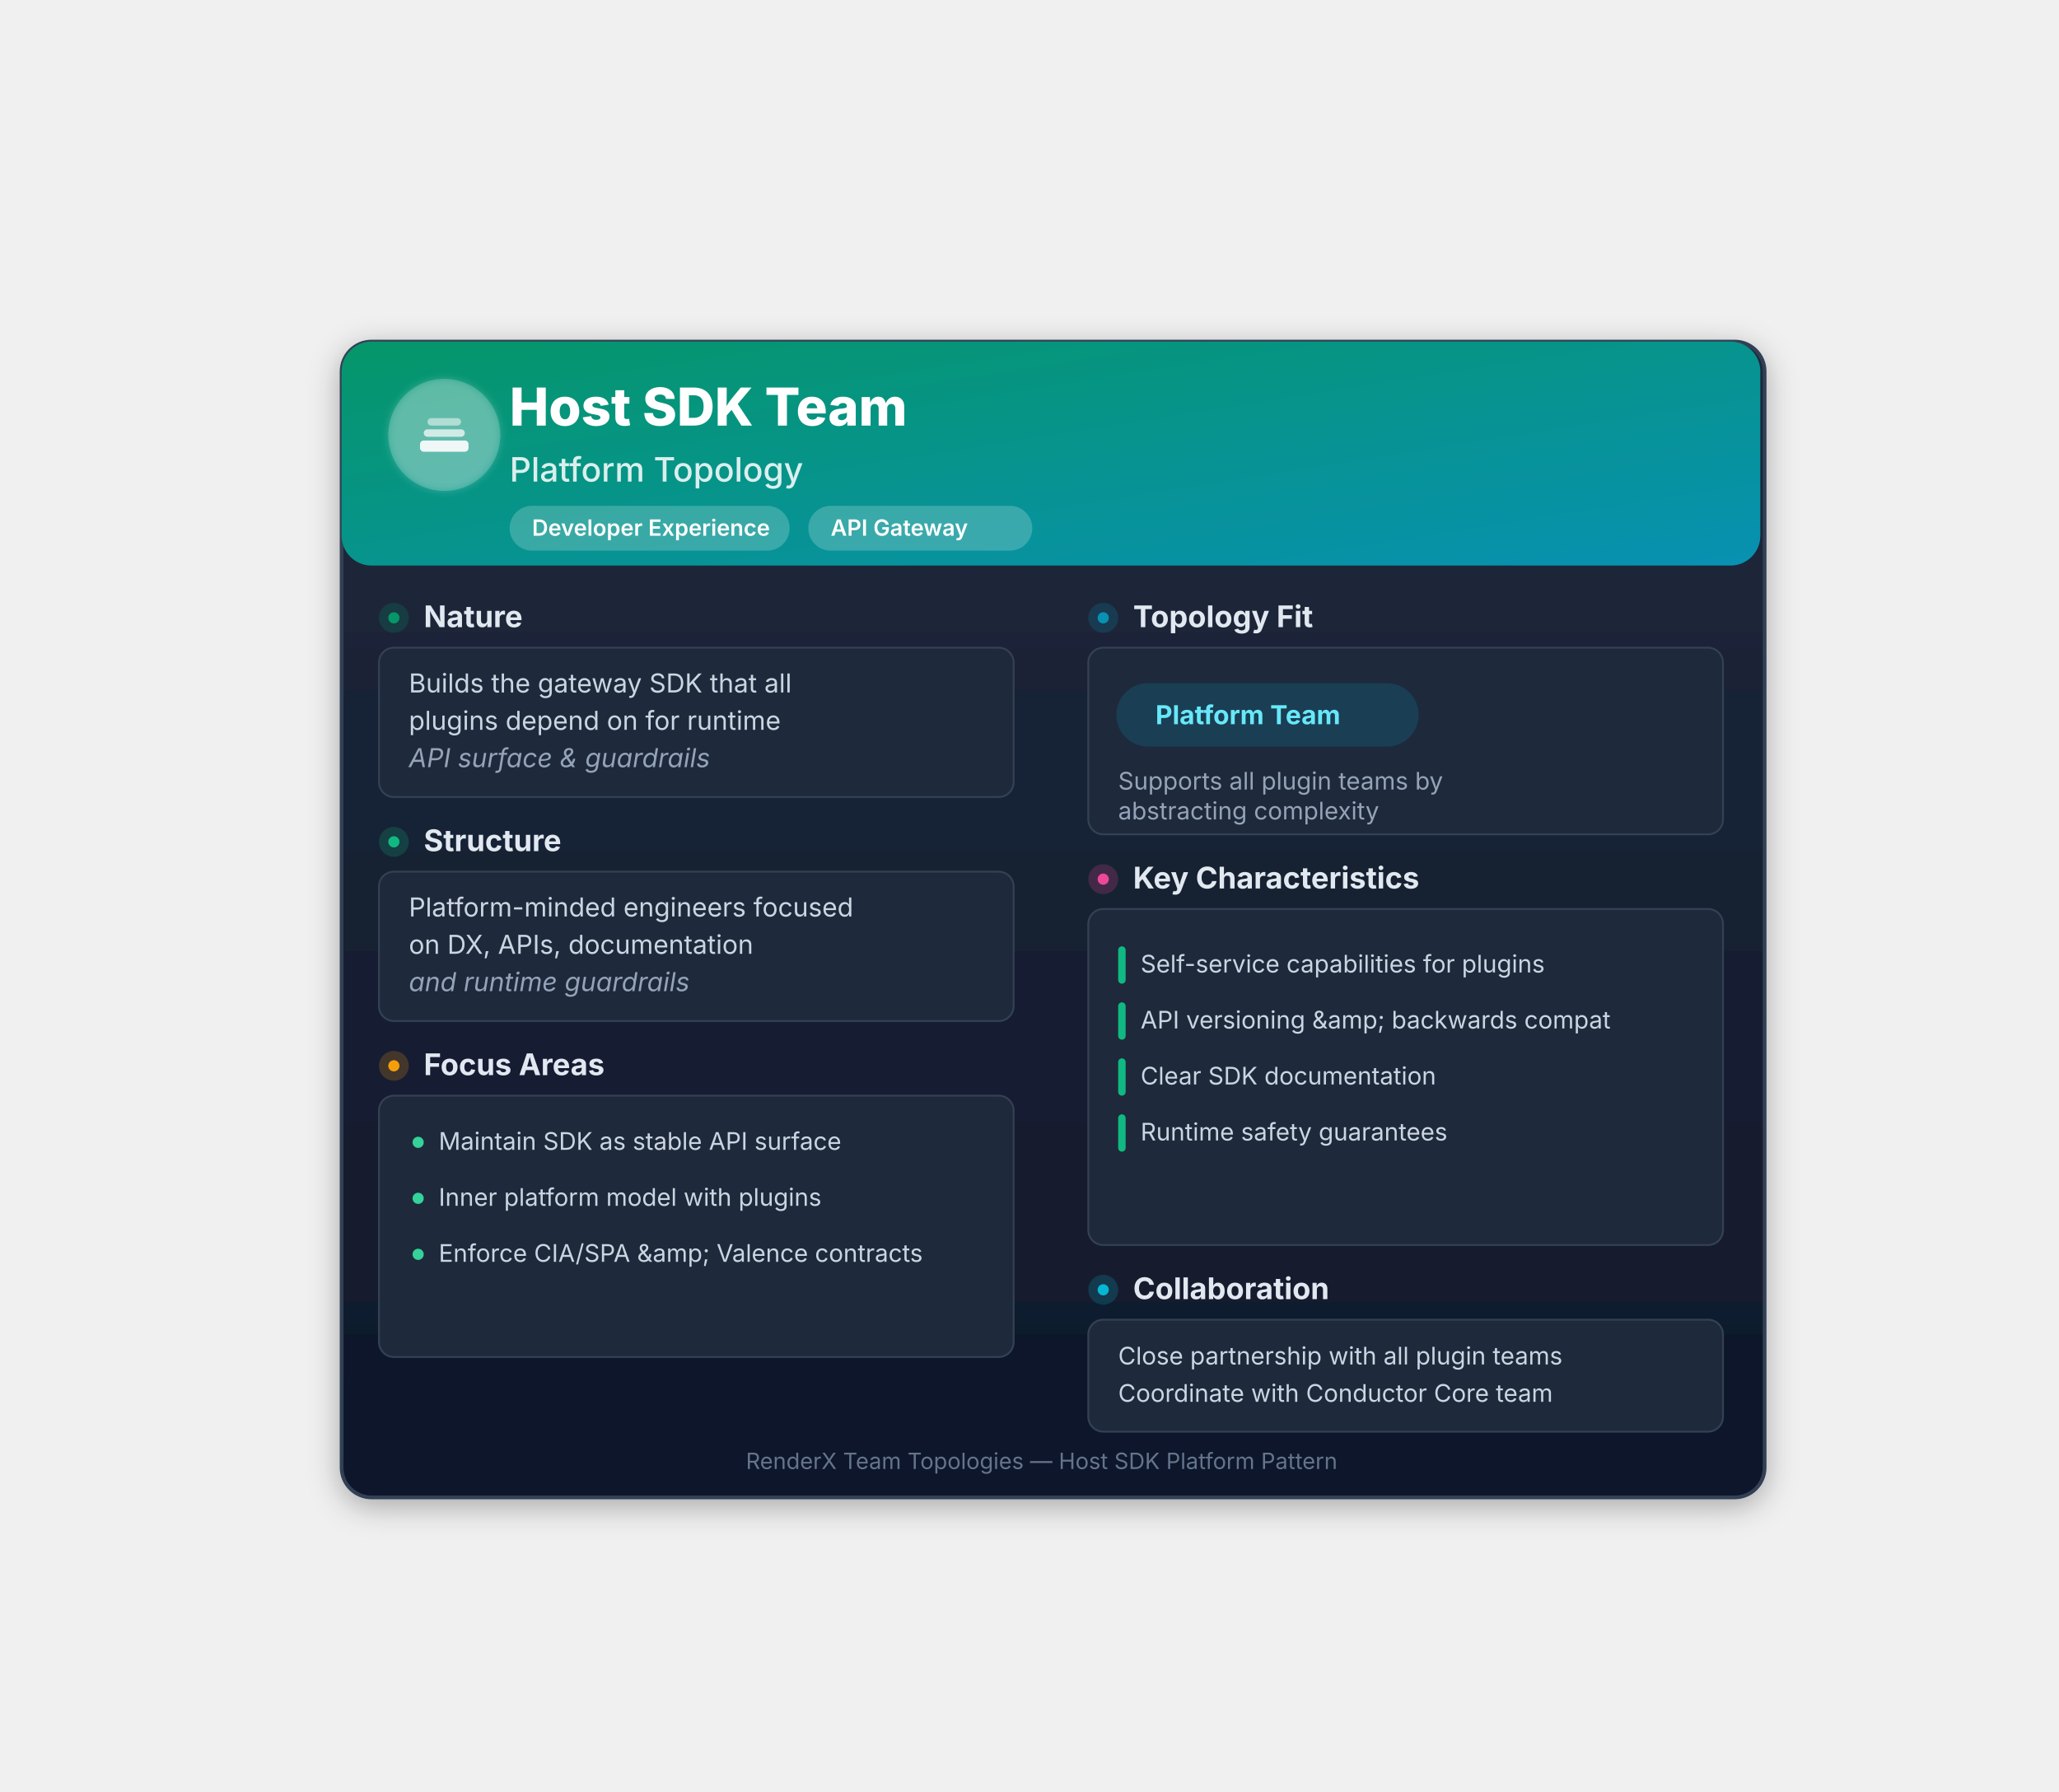
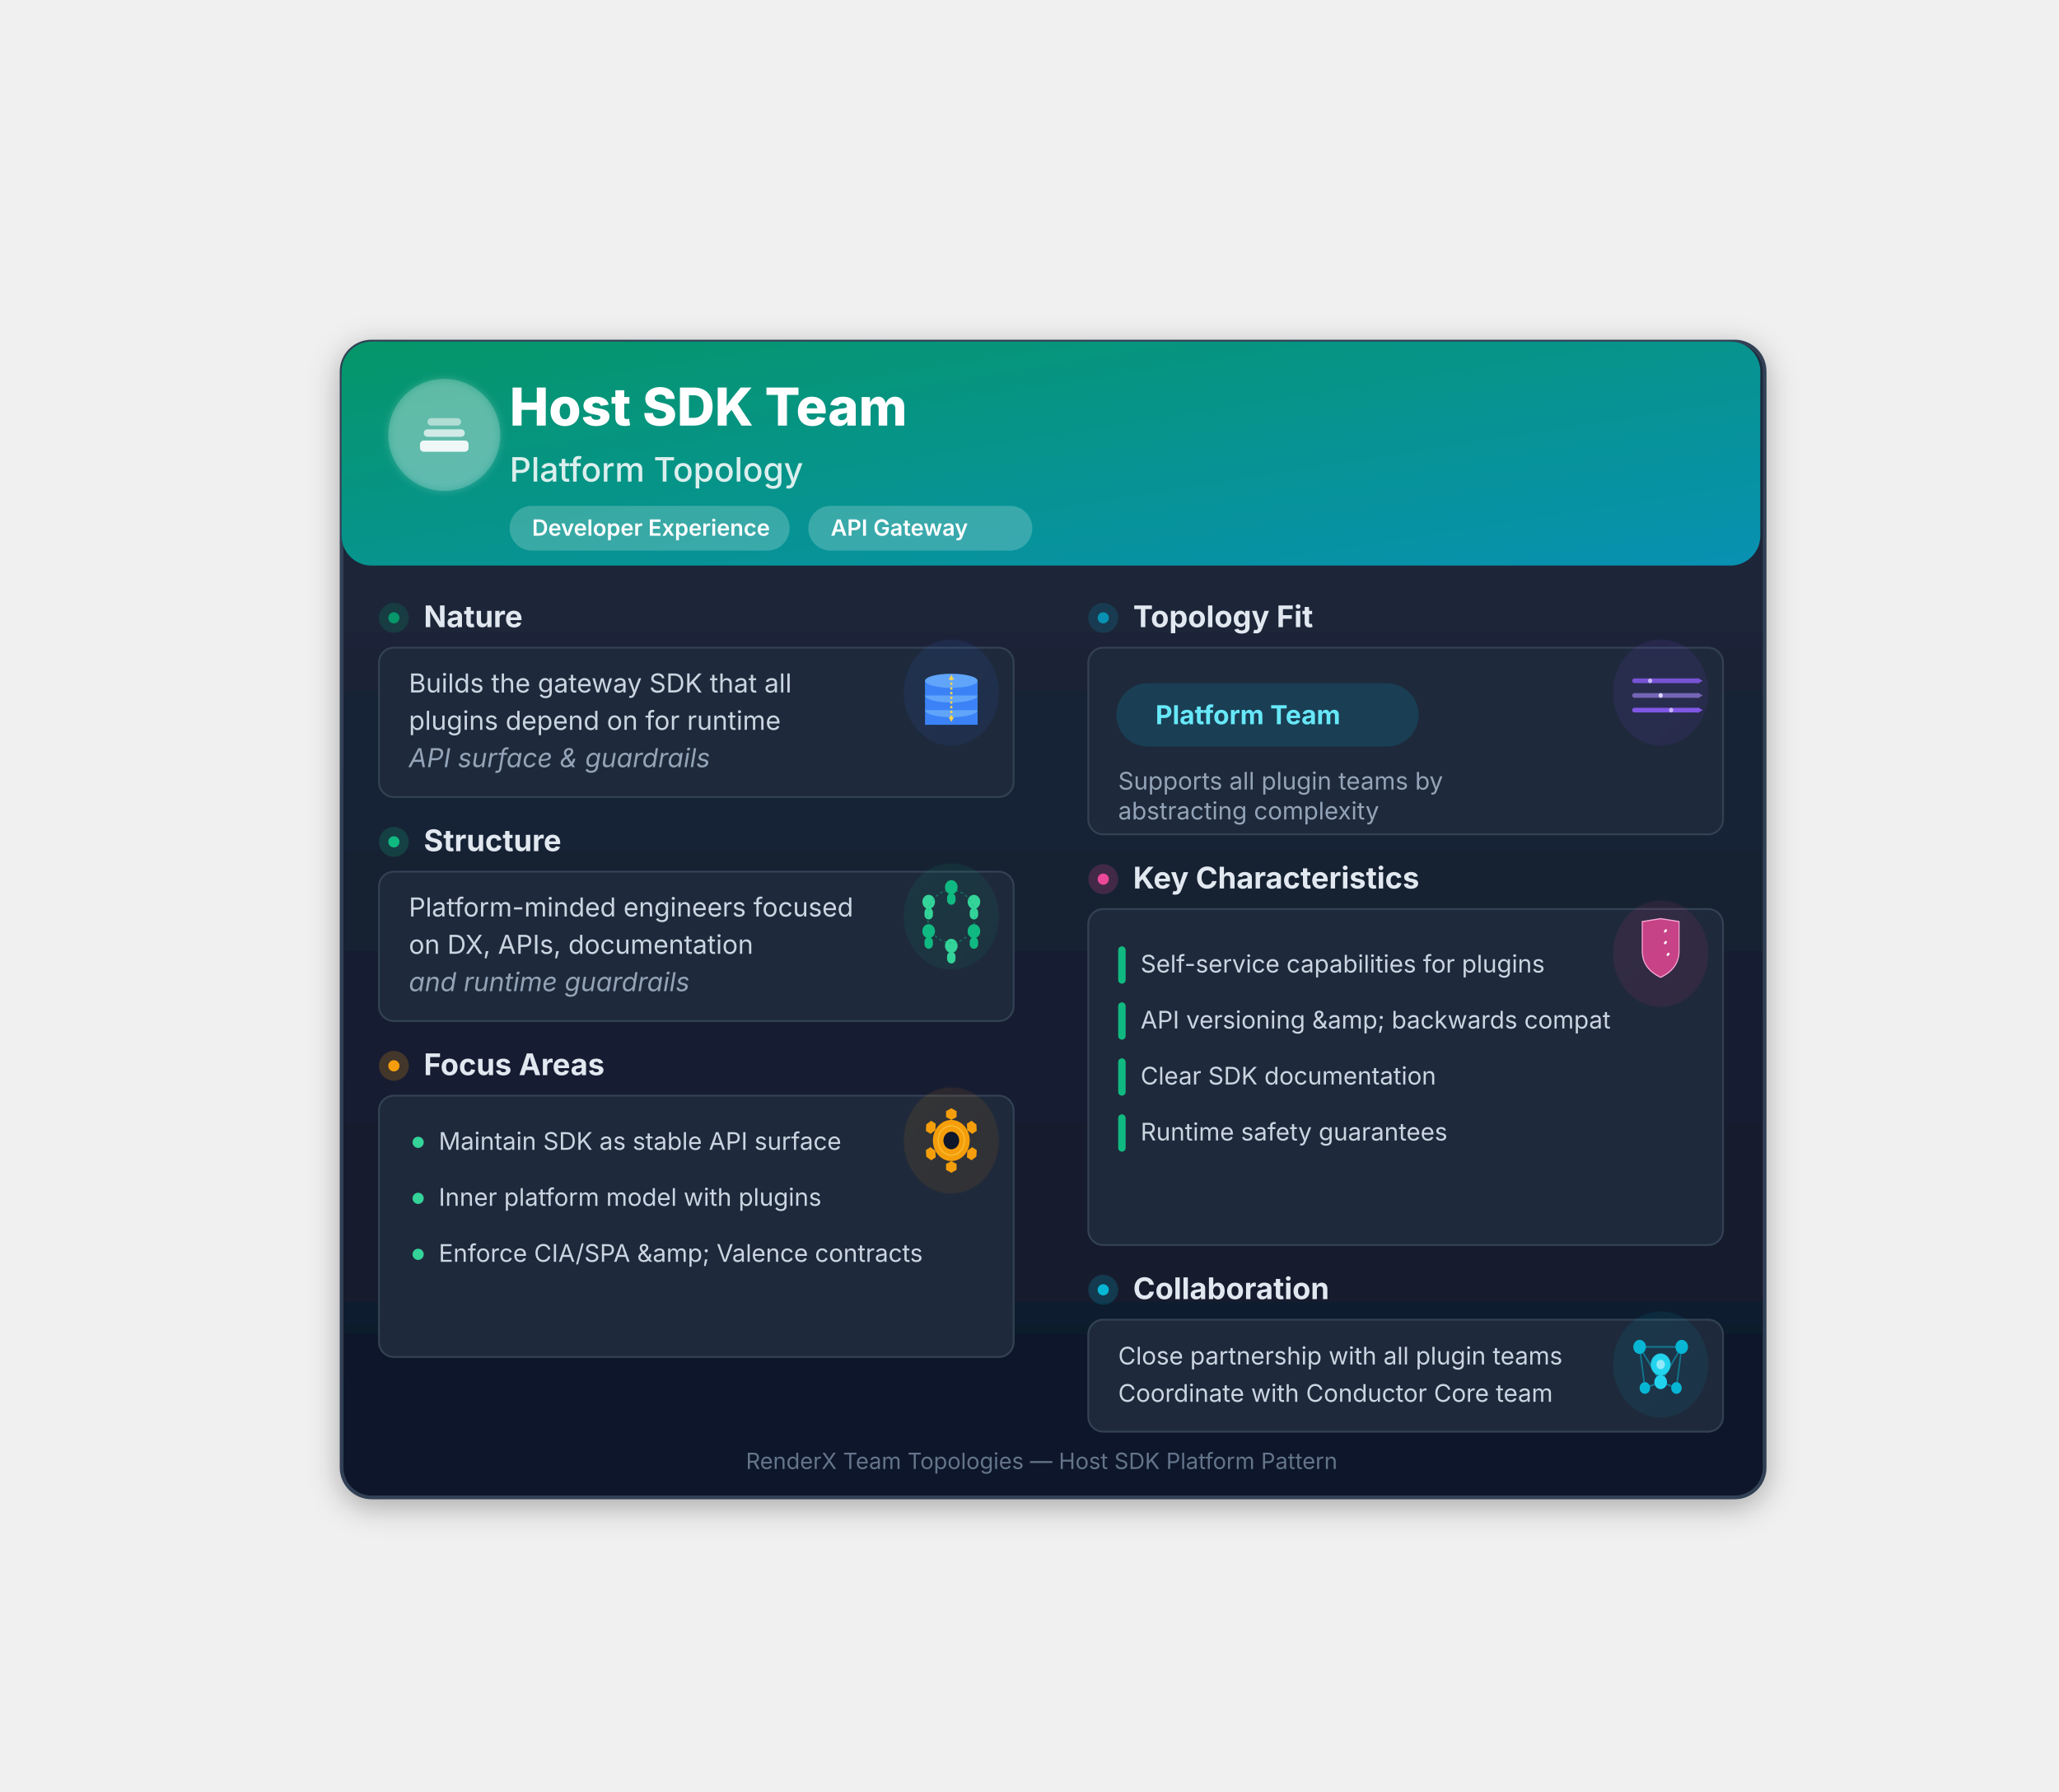
<svg xmlns="http://www.w3.org/2000/svg" viewBox="-163 -163 1103 960" role="img" aria-label="Host SDK Team - Platform Topology">
  <defs>
    <linearGradient id="headerGrad" x1="0%" y1="0%" x2="100%" y2="100%">
      <stop offset="0%" style="stop-color:#059669;stop-opacity:1" />
      <stop offset="100%" style="stop-color:#0891B2;stop-opacity:1" />
    </linearGradient>
    <linearGradient id="cardGrad" x1="0%" y1="0%" x2="0%" y2="100%">
      <stop offset="0%" style="stop-color:#1E293B;stop-opacity:1" />
      <stop offset="100%" style="stop-color:#0F172A;stop-opacity:1" />
    </linearGradient>
    <filter id="cardShadow" x="-20%" y="-20%" width="140%" height="140%">
      <feGaussianBlur in="SourceAlpha" stdDeviation="8" />
      <feOffset dx="0" dy="4" result="offsetblur" />
      <feComponentTransfer>
        <feFuncA type="linear" slope="0.3" />
      </feComponentTransfer>
      <feMerge>
        <feMergeNode />
        <feMergeNode in="SourceGraphic" />
      </feMerge>
    </filter>
    <filter id="glow">
      <feGaussianBlur stdDeviation="2" result="coloredBlur" />
      <feMerge>
        <feMergeNode in="coloredBlur" />
        <feMergeNode in="SourceGraphic" />
      </feMerge>
    </filter>
+     <linearGradient id="blueGrad" x1="0%" y1="0%" x2="100%" y2="100%">
+       <stop offset="0%" style="stop-color:#3B82F6" />
+       <stop offset="100%" style="stop-color:#2563EB" />
+     </linearGradient>
+     <linearGradient id="greenGrad" x1="0%" y1="0%" x2="100%" y2="100%">
+       <stop offset="0%" style="stop-color:#10B981" />
+       <stop offset="100%" style="stop-color:#059669" />
+     </linearGradient>
+     <linearGradient id="orangeGrad" x1="0%" y1="0%" x2="100%" y2="100%">
+       <stop offset="0%" style="stop-color:#F59E0B" />
+       <stop offset="100%" style="stop-color:#D97706" />
+     </linearGradient>
+     <linearGradient id="purpleGrad" x1="0%" y1="0%" x2="100%" y2="100%">
+       <stop offset="0%" style="stop-color:#8B5CF6" />
+       <stop offset="100%" style="stop-color:#7C3AED" />
+     </linearGradient>
+     <linearGradient id="pinkGrad" x1="0%" y1="0%" x2="100%" y2="100%">
+       <stop offset="0%" style="stop-color:#EC4899" />
+       <stop offset="100%" style="stop-color:#DB2777" />
+     </linearGradient>
+     <linearGradient id="cyanGrad" x1="0%" y1="0%" x2="100%" y2="100%">
+       <stop offset="0%" style="stop-color:#06B6D4" />
+       <stop offset="100%" style="stop-color:#0891B2" />
+     </linearGradient>
  </defs>
  <g filter="url(#cardShadow)">
    <rect x="20" y="20" width="762.304" height="619.224" rx="16" fill="url(#cardGrad)" stroke="#334155" stroke-width="2" />
  </g>
  <rect x="20" y="20" width="760" height="120" rx="16" fill="url(#headerGrad)" />
  <g transform="translate(50, 45)">
    <circle cx="25" cy="25" r="30" fill="rgba(255,255,255,0.2)" filter="url(#glow)" />
    <rect x="12" y="28" width="26" height="6" rx="2" fill="white" opacity="0.9" />
    <rect x="14" y="22" width="22" height="4" rx="2" fill="white" opacity="0.7" />
    <rect x="16" y="16" width="18" height="4" rx="2" fill="white" opacity="0.5" />
  </g>
  <text x="110" y="65" font-family="Inter, system-ui, sans-serif" font-size="28" font-weight="800" fill="white">
    Host SDK Team
  </text>
  <text x="110" y="95" font-family="Inter, system-ui, sans-serif" font-size="18" font-weight="500" fill="rgba(255,255,255,0.85)">
    Platform Topology
  </text>
  <g transform="translate(110, 108)">
    <rect width="150" height="24" rx="12" fill="rgba(255,255,255,0.2)" />
    <text x="12" y="16" font-family="Inter" font-size="12" font-weight="600" fill="white">Developer Experience</text>
  </g>
  <g transform="translate(270, 108)">
    <rect width="120" height="24" rx="12" fill="rgba(255,255,255,0.2)" />
    <text x="12" y="16" font-family="Inter" font-size="12" font-weight="600" fill="white">API Gateway</text>
  </g>
  <g transform="translate(40, 160)">
    <g>
      <g>
        <circle cx="8" cy="8" r="8" fill="#059669" opacity="0.2" />
        <circle cx="8" cy="8" r="3" fill="#059669" />
        <text x="24" y="13" font-family="Inter" font-size="16" font-weight="700" fill="#E2E8F0">Nature</text>
      </g>
      <rect x="0" y="24" width="340" height="80" rx="8" fill="#1E293B" stroke="#334155" stroke-width="1" />
      <text x="16" y="48" font-family="Inter" font-size="14" fill="#CBD5E1">
        <tspan x="16" dy="0">Builds the gateway SDK that all</tspan>
        <tspan x="16" dy="20">plugins depend on for runtime</tspan>
        <tspan x="16" dy="20" font-style="italic" fill="#94A3B8">API surface &amp; guardrails</tspan>
      </text>
    </g>
    <g transform="translate(0, 120)">
      <g>
        <circle cx="8" cy="8" r="8" fill="#10B981" opacity="0.2" />
        <circle cx="8" cy="8" r="3" fill="#10B981" />
        <text x="24" y="13" font-family="Inter" font-size="16" font-weight="700" fill="#E2E8F0">Structure</text>
      </g>
      <rect x="0" y="24" width="340" height="80" rx="8" fill="#1E293B" stroke="#334155" stroke-width="1" />
      <text x="16" y="48" font-family="Inter" font-size="14" fill="#CBD5E1">
        <tspan x="16" dy="0">Platform-minded engineers focused</tspan>
        <tspan x="16" dy="20">on DX, APIs, documentation</tspan>
        <tspan x="16" dy="20" font-style="italic" fill="#94A3B8">and runtime guardrails</tspan>
      </text>
    </g>
    <g transform="translate(0, 240)">
      <g>
        <circle cx="8" cy="8" r="8" fill="#F59E0B" opacity="0.2" />
        <circle cx="8" cy="8" r="3" fill="#F59E0B" />
        <text x="24" y="13" font-family="Inter" font-size="16" font-weight="700" fill="#E2E8F0">Focus Areas</text>
      </g>
      <rect x="0" y="24" width="340" height="140" rx="8" fill="#1E293B" stroke="#334155" stroke-width="1" />
      <g transform="translate(16, 44)">
        <circle cx="5" cy="5" r="3" fill="#34D399" />
        <text x="16" y="9" font-family="Inter" font-size="13" fill="#CBD5E1">
          Maintain SDK as stable API surface
        </text>
      </g>
      <g transform="translate(16, 74)">
        <circle cx="5" cy="5" r="3" fill="#34D399" />
        <text x="16" y="9" font-family="Inter" font-size="13" fill="#CBD5E1">
          Inner platform model with plugins
        </text>
      </g>
      <g transform="translate(16, 104)">
        <circle cx="5" cy="5" r="3" fill="#34D399" />
        <text x="16" y="9" font-family="Inter" font-size="13" fill="#CBD5E1">
          Enforce CIA/SPA &amp;amp; Valence contracts
        </text>
      </g>
    </g>
    <g transform="translate(380, 0)">
      <g>
        <circle cx="8" cy="8" r="8" fill="#0891B2" opacity="0.2" />
        <circle cx="8" cy="8" r="3" fill="#0891B2" />
        <text x="24" y="13" font-family="Inter" font-size="16" font-weight="700" fill="#E2E8F0">Topology Fit</text>
      </g>
      <rect x="0" y="24" width="340" height="100" rx="8" fill="#1E293B" stroke="#334155" stroke-width="1" />
      <g transform="translate(16, 44)">
        <rect width="160" height="32" rx="16" fill="#0891B2" opacity="0.2" stroke="#0891B2" stroke-width="2" />
        <text x="20" y="21" font-family="Inter" font-size="14" font-weight="700" fill="#67E8F9">
          Platform Team
        </text>
      </g>
      <text x="16" y="100" font-family="Inter" font-size="13" fill="#94A3B8">
        Supports all plugin teams by
      </text>
      <text x="16" y="116" font-family="Inter" font-size="13" fill="#94A3B8">
        abstracting complexity
      </text>
    </g>
    <g transform="translate(380, 140)">
      <g>
        <circle cx="8" cy="8" r="8" fill="#EC4899" opacity="0.2" />
        <circle cx="8" cy="8" r="3" fill="#EC4899" />
        <text x="24" y="13" font-family="Inter" font-size="16" font-weight="700" fill="#E2E8F0">Key Characteristics</text>
      </g>
      <rect x="0" y="24" width="340" height="180" rx="8" fill="#1E293B" stroke="#334155" stroke-width="1" />
      <g transform="translate(16, 44)">
        <rect x="0" y="0" width="4" height="20" rx="2" fill="#10B981" />
        <text x="12" y="14" font-family="Inter" font-size="13" fill="#CBD5E1">
          Self-service capabilities for plugins
        </text>
      </g>
      <g transform="translate(16, 74)">
        <rect x="0" y="0" width="4" height="20" rx="2" fill="#10B981" />
        <text x="12" y="14" font-family="Inter" font-size="13" fill="#CBD5E1">
          API versioning &amp;amp; backwards compat
        </text>
      </g>
      <g transform="translate(16, 104)">
        <rect x="0" y="0" width="4" height="20" rx="2" fill="#10B981" />
        <text x="12" y="14" font-family="Inter" font-size="13" fill="#CBD5E1">
          Clear SDK documentation
        </text>
      </g>
      <g transform="translate(16, 134)">
        <rect x="0" y="0" width="4" height="20" rx="2" fill="#10B981" />
        <text x="12" y="14" font-family="Inter" font-size="13" fill="#CBD5E1">
          Runtime safety guarantees
        </text>
      </g>
    </g>
    <g transform="translate(380, 360)">
      <g>
        <circle cx="8" cy="8" r="8" fill="#06B6D4" opacity="0.2" />
        <circle cx="8" cy="8" r="3" fill="#06B6D4" />
        <text x="24" y="13" font-family="Inter" font-size="16" font-weight="700" fill="#E2E8F0">Collaboration</text>
      </g>
      <rect x="0" y="24" width="340" height="60" rx="8" fill="#1E293B" stroke="#334155" stroke-width="1" />
      <text x="16" y="48" font-family="Inter" font-size="13" fill="#CBD5E1">
        <tspan x="16" dy="0">Close partnership with all plugin teams</tspan>
        <tspan x="16" dy="20">Coordinate with Conductor Core team</tspan>
      </text>
    </g>
  </g>
  <g transform="translate(20, 560)">
    <text x="380" y="38" text-anchor="middle" font-family="Inter" font-size="12" fill="#64748B" transform="translate(-5, 26)">
      RenderX Team Topologies — Host SDK Platform Pattern
    </text>
  </g>
+   <g data-asset-id="nature-icon" data-asset-name="nature-icon.svg" transform="translate(318.44, 176.58) scale(0.2817309, 0.3143795)" opacity="1">
+     <circle cx="100" cy="100" r="90" fill="url(#blueGrad)" opacity="0.1" filter="url(#glow)">
+       <animate attributeName="opacity" values="0.1;0.2;0.1" dur="3s" repeatCount="indefinite" />
+     </circle>
+     <g transform="translate(40, 50)">
+       <ellipse cx="60" cy="90" rx="50" ry="12" fill="#3B82F6" opacity="0.8">
+         <animate attributeName="opacity" values="0.8;0.95;0.8" dur="3s" repeatCount="indefinite" />
+       </ellipse>
+       <rect x="10" y="80" width="100" height="25" fill="#3B82F6" />
+       <ellipse cx="60" cy="80" rx="50" ry="12" fill="#60A5FA" />
+       <ellipse cx="60" cy="65" rx="50" ry="12" fill="#3B82F6" opacity="0.8">
+         <animate attributeName="opacity" values="0.8;0.95;0.8" dur="3s" begin="0.5s" repeatCount="indefinite" />
+       </ellipse>
+       <rect x="10" y="55" width="100" height="25" fill="#3B82F6" />
+       <ellipse cx="60" cy="55" rx="50" ry="12" fill="#60A5FA" />
+       <ellipse cx="60" cy="40" rx="50" ry="12" fill="#3B82F6" opacity="0.8">
+         <animate attributeName="opacity" values="0.8;0.95;0.8" dur="3s" begin="1s" repeatCount="indefinite" />
+       </ellipse>
+       <rect x="10" y="30" width="100" height="25" fill="#3B82F6" />
+       <ellipse cx="60" cy="30" rx="50" ry="12" fill="#60A5FA" />
+       <line x1="60" y1="25" x2="60" y2="95" stroke="#FCD34D" stroke-width="4" stroke-dasharray="4,4">
+         <animate attributeName="stroke-dashoffset" from="0" to="8" dur="1s" repeatCount="indefinite" />
+       </line>
+       <polygon points="60,20 55,28 65,28" fill="#FCD34D">
+         <animate attributeName="opacity" values="1;0.5;1" dur="2s" repeatCount="indefinite" />
+       </polygon>
+       <polygon points="60,100 55,92 65,92" fill="#FCD34D">
+         <animate attributeName="opacity" values="1;0.5;1" dur="2s" repeatCount="indefinite" />
+       </polygon>
+     </g>
+   </g>
+   <g data-asset-id="structure-icon" data-asset-name="structure-icon.svg" transform="translate(318.44, 296.58) scale(0.2817309, 0.3143795)" opacity="1">
+     <circle cx="100" cy="100" r="90" fill="url(#greenGrad)" opacity="0.1" filter="url(#glow)">
+       <animate attributeName="opacity" values="0.1;0.2;0.1" dur="3s" repeatCount="indefinite" />
+     </circle>
+     <g transform="translate(100, 100)">
+       <g transform="translate(0, -50)">
+         <circle cx="0" cy="0" r="12" fill="#10B981">
+           <animate attributeName="r" values="12;14;12" dur="2s" repeatCount="indefinite" />
+         </circle>
+         <rect x="-8" y="10" width="16" height="20" rx="8" fill="#10B981" />
+       </g>
+       <g transform="translate(43, -25)">
+         <circle cx="0" cy="0" r="12" fill="#34D399">
+           <animate attributeName="r" values="12;14;12" dur="2s" begin="0.3s" repeatCount="indefinite" />
+         </circle>
+         <rect x="-8" y="10" width="16" height="20" rx="8" fill="#34D399" />
+       </g>
+       <g transform="translate(43, 25)">
+         <circle cx="0" cy="0" r="12" fill="#10B981">
+           <animate attributeName="r" values="12;14;12" dur="2s" begin="0.6s" repeatCount="indefinite" />
+         </circle>
+         <rect x="-8" y="10" width="16" height="20" rx="8" fill="#10B981" />
+       </g>
+       <g transform="translate(0, 50)">
+         <circle cx="0" cy="0" r="12" fill="#34D399">
+           <animate attributeName="r" values="12;14;12" dur="2s" begin="0.9s" repeatCount="indefinite" />
+         </circle>
+         <rect x="-8" y="10" width="16" height="20" rx="8" fill="#34D399" />
+       </g>
+       <g transform="translate(-43, 25)">
+         <circle cx="0" cy="0" r="12" fill="#10B981">
+           <animate attributeName="r" values="12;14;12" dur="2s" begin="1.2s" repeatCount="indefinite" />
+         </circle>
+         <rect x="-8" y="10" width="16" height="20" rx="8" fill="#10B981" />
+       </g>
+       <g transform="translate(-43, -25)">
+         <circle cx="0" cy="0" r="12" fill="#34D399">
+           <animate attributeName="r" values="12;14;12" dur="2s" begin="1.5s" repeatCount="indefinite" />
+         </circle>
+         <rect x="-8" y="10" width="16" height="20" rx="8" fill="#34D399" />
+       </g>
+       <circle cx="0" cy="0" r="45" fill="none" stroke="#10B981" stroke-width="2" stroke-dasharray="5,5" opacity="0.5">
+         <animateTransform attributeName="transform" type="rotate" from="0" to="360" dur="20s" repeatCount="indefinite" />
+         <animate attributeName="opacity" values="0.5;0.8;0.5" dur="3s" repeatCount="indefinite" />
+       </circle>
+     </g>
+   </g>
+   <g data-asset-id="focus-icon" data-asset-name="focus-icon.svg" transform="translate(318.44, 416.58) scale(0.2817309, 0.3143795)" opacity="1">
+     <circle cx="100" cy="100" r="90" fill="url(#orangeGrad)" opacity="0.1" filter="url(#glow)">
+       <animate attributeName="opacity" values="0.1;0.2;0.1" dur="3s" repeatCount="indefinite" />
+     </circle>
+     <g transform="translate(100, 100)">
+       <g>
+         <animateTransform attributeName="transform" type="rotate" from="0" to="360" dur="8s" repeatCount="indefinite" />
+         <path d="M 0,-55 L 10,-50 L 10,-40 L 0,-35 L -10,-40 L -10,-50 Z" fill="#F59E0B" />
+         <path d="M 0,-55 L 10,-50 L 10,-40 L 0,-35 L -10,-40 L -10,-50 Z" fill="#F59E0B" transform="rotate(60)" />
+         <path d="M 0,-55 L 10,-50 L 10,-40 L 0,-35 L -10,-40 L -10,-50 Z" fill="#F59E0B" transform="rotate(120)" />
+         <path d="M 0,-55 L 10,-50 L 10,-40 L 0,-35 L -10,-40 L -10,-50 Z" fill="#F59E0B" transform="rotate(180)" />
+         <path d="M 0,-55 L 10,-50 L 10,-40 L 0,-35 L -10,-40 L -10,-50 Z" fill="#F59E0B" transform="rotate(240)" />
+         <path d="M 0,-55 L 10,-50 L 10,-40 L 0,-35 L -10,-40 L -10,-50 Z" fill="#F59E0B" transform="rotate(300)" />
+         <circle cx="0" cy="0" r="35" fill="#F59E0B" />
+       </g>
+       <circle cx="0" cy="0" r="15" fill="#0F172A">
+         <animate attributeName="r" values="15;17;15" dur="4s" repeatCount="indefinite" />
+       </circle>
+       <circle cx="0" cy="0" r="25" fill="none" stroke="#FCD34D" stroke-width="2" opacity="0.6">
+         <animate attributeName="opacity" values="0.6;1;0.6" dur="2s" repeatCount="indefinite" />
+       </circle>
+       <circle cx="0" cy="0" r="35" fill="none" stroke="#FCD34D" stroke-width="3" opacity="0">
+         <animate attributeName="r" from="35" to="60" dur="2s" repeatCount="indefinite" />
+         <animate attributeName="opacity" from="0.8" to="0" dur="2s" repeatCount="indefinite" />
+       </circle>
+     </g>
+   </g>
+   <g data-asset-id="topology-fit-icon" data-asset-name="topology-fit-icon.svg" transform="translate(698.44, 176.58) scale(0.2817309, 0.3143795)" opacity="1">
+     <circle cx="100" cy="100" r="90" fill="url(#purpleGrad)" opacity="0.1" filter="url(#glow)" />
+     <g transform="translate(40, 70)">
+       <g opacity="0.8">
+         <path d="M 10,10 L 130,10" stroke="#8B5CF6" stroke-width="8" stroke-linecap="round" />
+         <polygon points="140,10 130,5 130,15" fill="#8B5CF6" />
+       </g>
+       <g opacity="0.6" transform="translate(0, 25)">
+         <path d="M 10,10 L 130,10" stroke="#A78BFA" stroke-width="8" stroke-linecap="round" />
+         <polygon points="140,10 130,5 130,15" fill="#A78BFA" />
+       </g>
+       <g opacity="0.9" transform="translate(0, 50)">
+         <path d="M 10,10 L 130,10" stroke="#8B5CF6" stroke-width="8" stroke-linecap="round" />
+         <polygon points="140,10 130,5 130,15" fill="#8B5CF6" />
+       </g>
+       <circle cx="40" cy="10" r="4" fill="#C4B5FD">
+         <animate attributeName="cx" from="10" to="140" dur="2s" repeatCount="indefinite" />
+       </circle>
+       <circle cx="60" cy="35" r="4" fill="#DDD6FE">
+         <animate attributeName="cx" from="10" to="140" dur="2.5s" repeatCount="indefinite" />
+       </circle>
+       <circle cx="80" cy="60" r="4" fill="#C4B5FD">
+         <animate attributeName="cx" from="10" to="140" dur="1.8s" repeatCount="indefinite" />
+       </circle>
+     </g>
+   </g>
+   <g data-asset-id="characteristics-icon" data-asset-name="characteristics-icon.svg" transform="translate(698.44, 316.58) scale(0.2817309, 0.3143795)" opacity="1">
+     <circle cx="100" cy="100" r="90" fill="url(#pinkGrad)" opacity="0.1" filter="url(#glow)">
+       <animate attributeName="opacity" values="0.1;0.2;0.1" dur="3s" repeatCount="indefinite" />
+     </circle>
+     <g transform="translate(100, 80)">
+       <path d="M 0,-40 L 35,-35 L 35,15 Q 35,45 0,60 Q -35,45 -35,15 L -35,-35 Z" fill="#EC4899" opacity="0.8">
+         <animate attributeName="opacity" values="0.8;0.95;0.8" dur="3s" repeatCount="indefinite" />
+       </path>
+       <path d="M 0,-40 L 35,-35 L 35,15 Q 35,45 0,60 Q -35,45 -35,15 L -35,-35 Z" fill="none" stroke="#F9A8D4" stroke-width="2">
+         <animate attributeName="stroke-width" values="2;3;2" dur="2s" repeatCount="indefinite" />
+       </path>
+       <g stroke="#FFF" stroke-width="4" stroke-linecap="round" fill="none">
+         <path d="M -20,-10 L -10,0 L 10,-20" stroke-dasharray="40" stroke-dashoffset="40">
+           <animate attributeName="stroke-dashoffset" from="40" to="0" dur="0.6s" begin="0s" fill="freeze" />
+         </path>
+         <path d="M -20,10 L -10,20 L 10,0" stroke-dasharray="40" stroke-dashoffset="40">
+           <animate attributeName="stroke-dashoffset" from="40" to="0" dur="0.6s" begin="0.3s" fill="freeze" />
+         </path>
+         <path d="M -15,30 L -5,40 L 15,20" stroke-dasharray="40" stroke-dashoffset="40">
+           <animate attributeName="stroke-dashoffset" from="40" to="0" dur="0.6s" begin="0.6s" fill="freeze" />
+         </path>
+       </g>
+       <circle cx="25" cy="-25" r="3" fill="#FFF" opacity="0">
+         <animate attributeName="opacity" values="0;1;0" dur="2s" begin="1s" repeatCount="indefinite" />
+       </circle>
+       <circle cx="-25" cy="0" r="2" fill="#FFF" opacity="0">
+         <animate attributeName="opacity" values="0;1;0" dur="2s" begin="1.3s" repeatCount="indefinite" />
+       </circle>
+       <circle cx="30" cy="25" r="2.5" fill="#FFF" opacity="0">
+         <animate attributeName="opacity" values="0;1;0" dur="2s" begin="1.6s" repeatCount="indefinite" />
+       </circle>
+     </g>
+   </g>
+   <g data-asset-id="collaboration-icon" data-asset-name="collaboration-icon.svg" transform="translate(698.44, 536.58) scale(0.2817309, 0.3143795)" opacity="1">
+     <circle cx="100" cy="100" r="90" fill="url(#cyanGrad)" opacity="0.1" filter="url(#glow)" />
+     <g transform="translate(100, 100)">
+       <line x1="-40" y1="-30" x2="40" y2="-30" stroke="#06B6D4" stroke-width="3" opacity="0.5" />
+       <line x1="-40" y1="-30" x2="0" y2="30" stroke="#06B6D4" stroke-width="3" opacity="0.5" />
+       <line x1="40" y1="-30" x2="0" y2="30" stroke="#06B6D4" stroke-width="3" opacity="0.5" />
+       <line x1="-40" y1="-30" x2="-30" y2="40" stroke="#06B6D4" stroke-width="3" opacity="0.5" />
+       <line x1="40" y1="-30" x2="30" y2="40" stroke="#06B6D4" stroke-width="3" opacity="0.5" />
+       <line x1="0" y1="30" x2="-30" y2="40" stroke="#06B6D4" stroke-width="3" opacity="0.5" />
+       <line x1="0" y1="30" x2="30" y2="40" stroke="#06B6D4" stroke-width="3" opacity="0.5" />
+       <circle cx="-40" cy="-30" r="12" fill="#06B6D4" />
+       <circle cx="40" cy="-30" r="12" fill="#06B6D4" />
+       <circle cx="0" cy="30" r="12" fill="#22D3EE" />
+       <circle cx="-30" cy="40" r="10" fill="#06B6D4" />
+       <circle cx="30" cy="40" r="10" fill="#06B6D4" />
+       <circle cx="0" cy="0" r="18" fill="#22D3EE" />
+       <circle cx="0" cy="0" r="8" fill="#FFF" opacity="0.5" />
+       <circle cx="0" cy="0" r="18" fill="none" stroke="#22D3EE" stroke-width="2" opacity="0.8">
+         <animate attributeName="r" from="18" to="35" dur="2s" repeatCount="indefinite" />
+         <animate attributeName="opacity" from="0.8" to="0" dur="2s" repeatCount="indefinite" />
+       </circle>
+     </g>
+   </g>
</svg>
